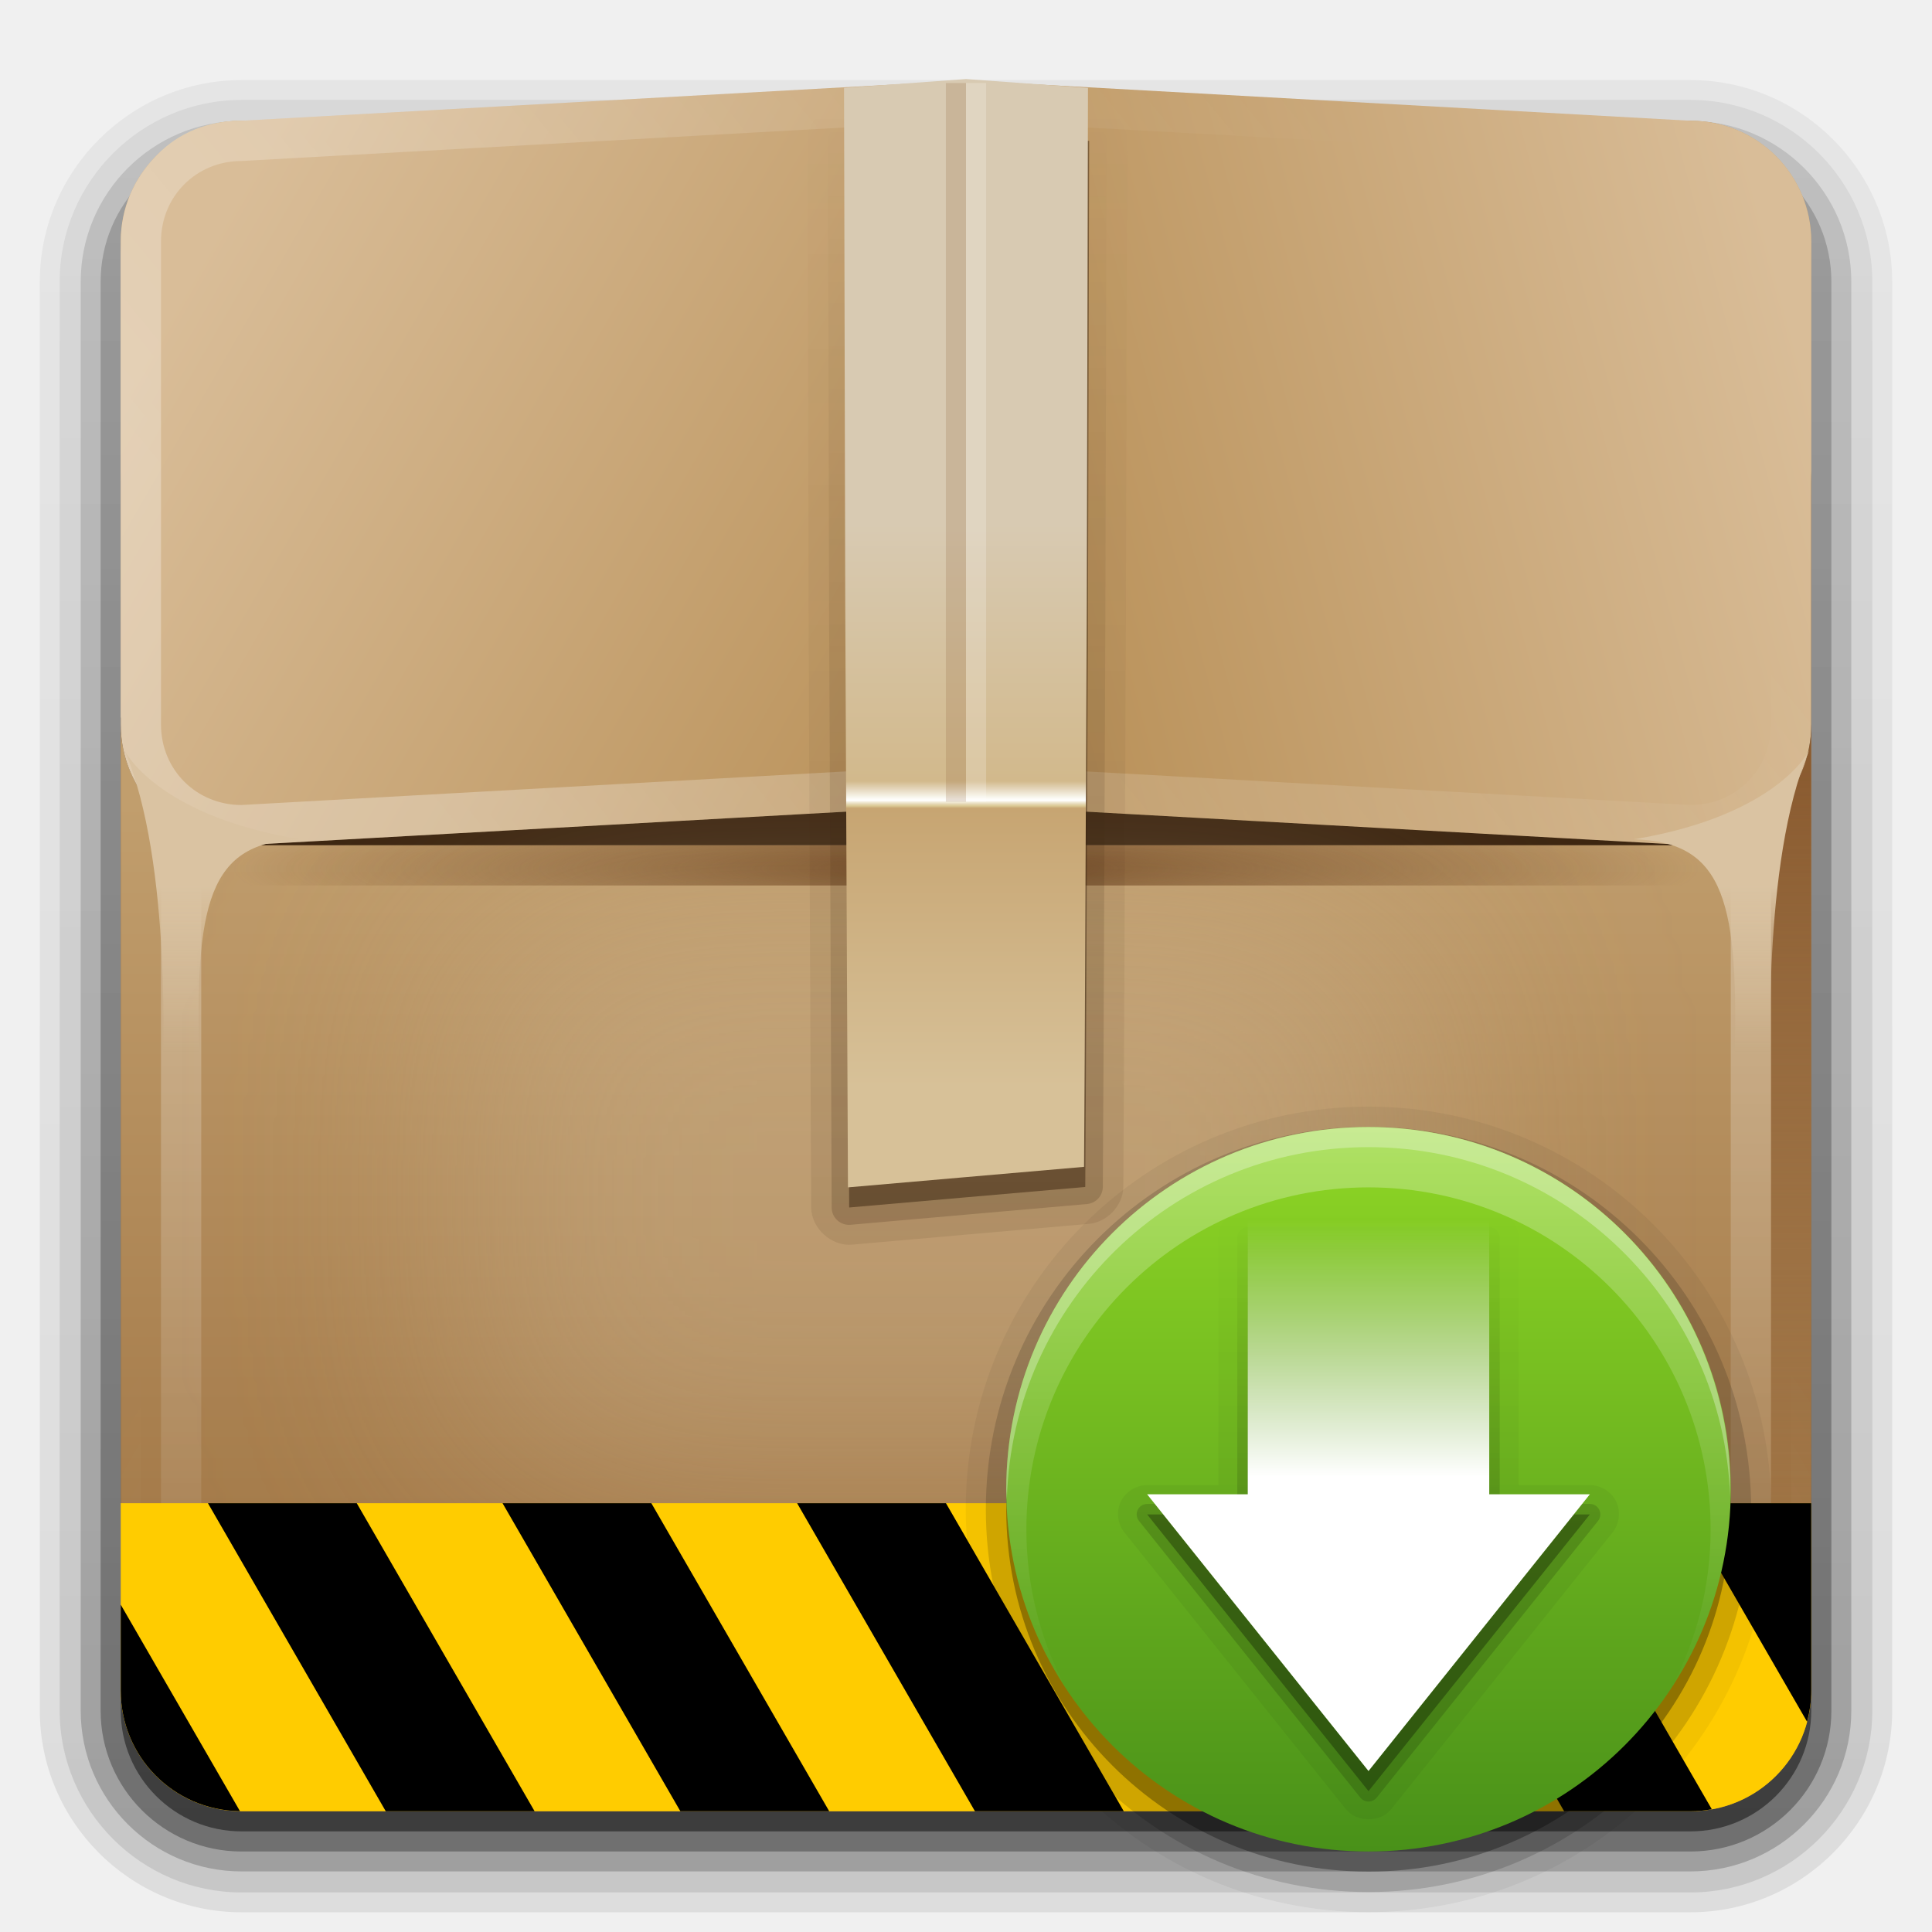
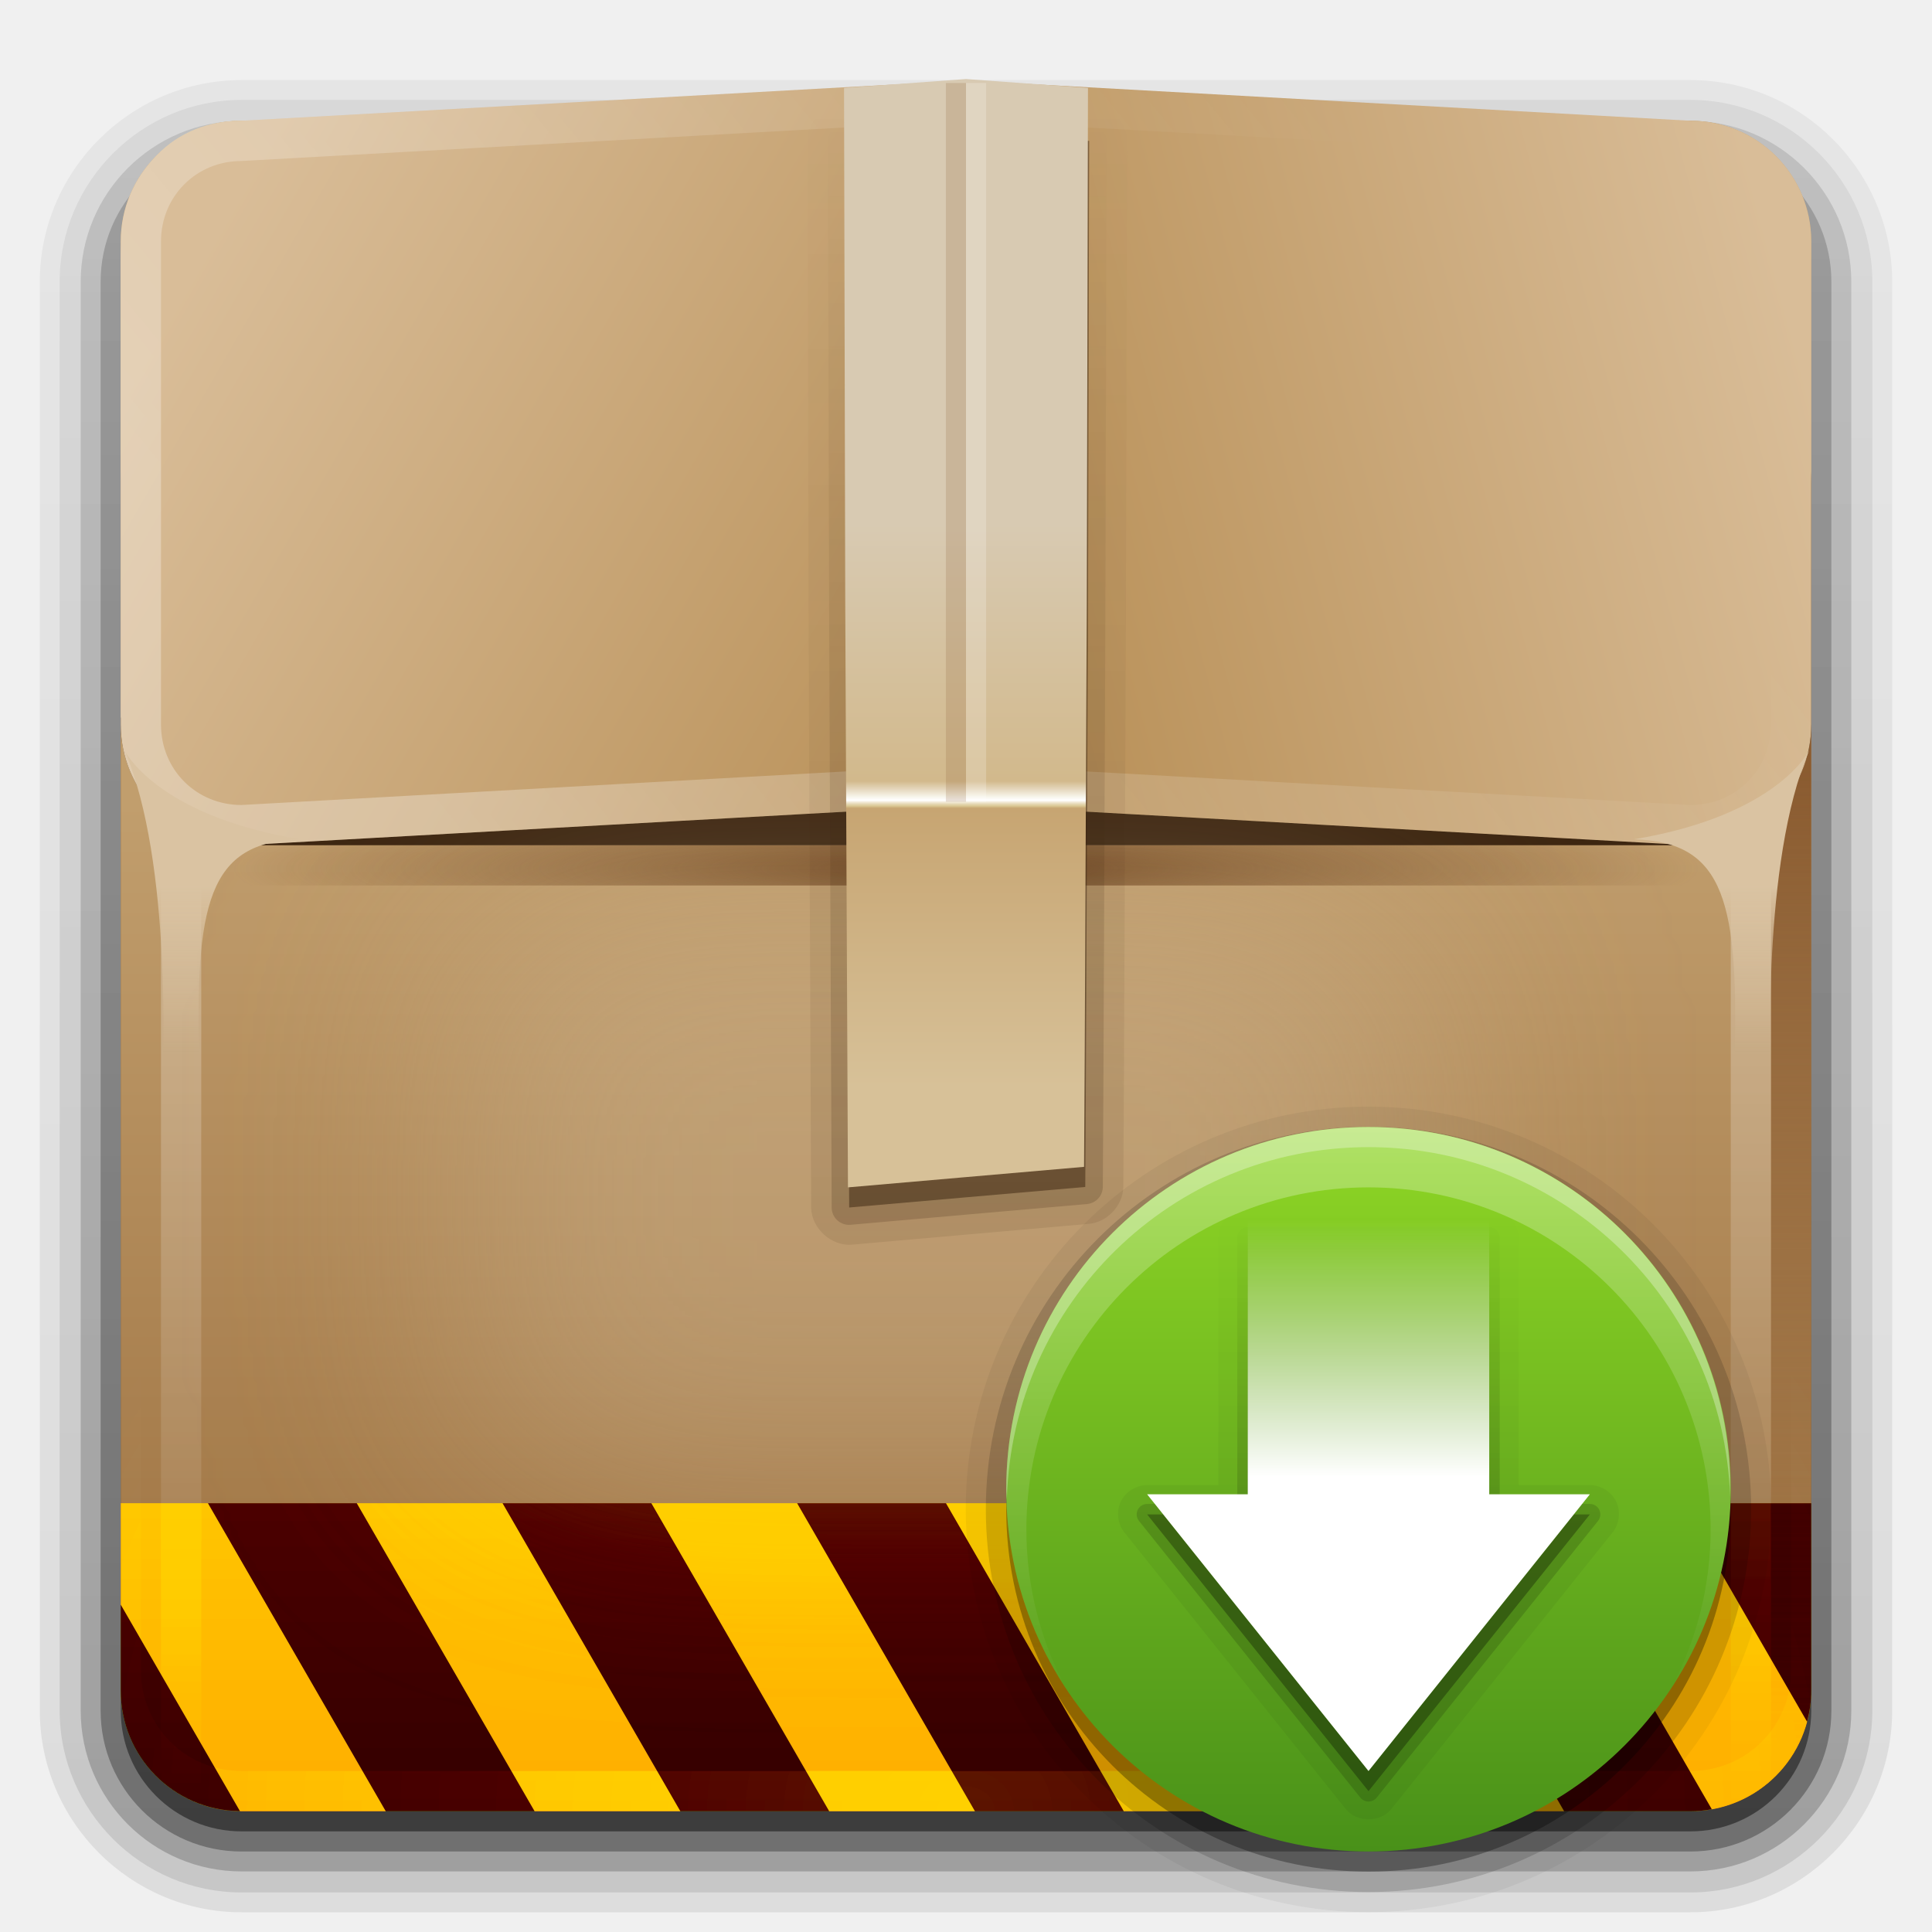
<svg xmlns="http://www.w3.org/2000/svg" xmlns:xlink="http://www.w3.org/1999/xlink" width="96" height="96" id="svg2408" version="1.0" style="display:inline">
  <defs id="defs2410">
    <linearGradient id="linearGradient3778">
      <stop style="stop-color:#499119;stop-opacity:1;" offset="0" id="stop3780" />
      <stop style="stop-color:#8fd625;stop-opacity:1;" offset="1" id="stop3782" />
    </linearGradient>
    <linearGradient id="linearGradient4426">
      <stop style="stop-color:#71461e;stop-opacity:1;" offset="0" id="stop4428" />
      <stop style="stop-color:#71461e;stop-opacity:0;" offset="1" id="stop4430" />
    </linearGradient>
    <linearGradient id="linearGradient4414">
      <stop style="stop-color:#dac3a2;stop-opacity:1;" offset="0" id="stop4416" />
      <stop style="stop-color:#dac3a2;stop-opacity:0;" offset="1" id="stop4418" />
    </linearGradient>
    <linearGradient id="linearGradient4370">
      <stop style="stop-color:#8a5b30;stop-opacity:1;" offset="0" id="stop4372" />
      <stop style="stop-color:#8a5b30;stop-opacity:0;" offset="1" id="stop4374" />
    </linearGradient>
    <linearGradient id="linearGradient4351">
      <stop style="stop-color:#ffffff;stop-opacity:0.171;" offset="0" id="stop4353" />
      <stop id="stop4359" offset="0.5" style="stop-color:#ffffff;stop-opacity:0;" />
      <stop style="stop-color:#000000;stop-opacity:0;" offset="0.51" id="stop4361" />
      <stop style="stop-color:#000000;stop-opacity:1;" offset="1" id="stop4355" />
    </linearGradient>
    <linearGradient id="linearGradient4309" gradientUnits="userSpaceOnUse" x1="52.25" y1="47.247" x2="52.25" y2="0.239">
      <stop offset="0" style="stop-color:#d8cab2;stop-opacity:1" id="stop4311" />
      <stop offset="0.457" style="stop-color:#d2b98c;stop-opacity:1" id="stop4321" />
      <stop offset="0.486" style="stop-color:#F9F7EF" id="stop4323" />
      <stop offset="0.491" style="stop-color:#FFFFFF" id="stop4325" />
      <stop offset="0.492" style="stop-color:#FBF9F4" id="stop4327" />
      <stop offset="0.495" style="stop-color:#EFE7D0" id="stop4329" />
      <stop offset="0.498" style="stop-color:#E4D6B0" id="stop4331" />
      <stop offset="0.501" style="stop-color:#DAC894" id="stop4333" />
      <stop offset="0.505" style="stop-color:#c7a572;stop-opacity:1" id="stop4335" />
      <stop offset="1" style="stop-color:#d7c198;stop-opacity:1" id="stop4347" />
    </linearGradient>
    <linearGradient id="linearGradient4301">
      <stop style="stop-color:#84572d;stop-opacity:1;" offset="0" id="stop4303" />
      <stop id="stop4305" offset="0.423" style="stop-color:#d4b78f;stop-opacity:1" />
      <stop style="stop-color:#bf9c6b;stop-opacity:0;" offset="1" id="stop4307" />
    </linearGradient>
    <linearGradient id="linearGradient4295">
      <stop id="stop4297" offset="0" style="stop-color:#b88f56;stop-opacity:1" />
      <stop id="stop4299" offset="1" style="stop-color:#d9bd98;stop-opacity:1" />
    </linearGradient>
    <linearGradient id="linearGradient4289">
      <stop id="stop4291" offset="0" style="stop-color:#996c3b;stop-opacity:1" />
      <stop id="stop4293" offset="1" style="stop-color:#c19e6d;stop-opacity:1;" />
    </linearGradient>
    <linearGradient id="linearGradient4283">
      <stop style="stop-color:#b88f56;stop-opacity:1" offset="0" id="stop4285" />
      <stop style="stop-color:#d0ae80;stop-opacity:1" offset="1" id="stop4287" />
    </linearGradient>
    <linearGradient id="linearGradient5149">
      <stop id="stop5151" offset="0" style="stop-color:#89734e;stop-opacity:1;" />
      <stop style="stop-color:#d6bb8f;stop-opacity:1;" offset="0.423" id="stop5155" />
      <stop id="stop5153" offset="1" style="stop-color:#c7ab7d;stop-opacity:0;" />
    </linearGradient>
    <linearGradient id="linearGradient5112">
      <stop style="stop-color:#decdb0;stop-opacity:1;" offset="0" id="stop5114" />
      <stop style="stop-color:#decdb0;stop-opacity:0;" offset="1" id="stop5116" />
    </linearGradient>
    <linearGradient id="linearGradient5106">
      <stop id="stop5108" offset="0" style="stop-color:#917a53;stop-opacity:1;" />
      <stop id="stop5110" offset="1" style="stop-color:#a68d63;stop-opacity:0;" />
    </linearGradient>
    <linearGradient id="linearGradient5092">
      <stop id="stop5094" offset="0" style="stop-color:#be9f6a;stop-opacity:1;" />
      <stop id="stop5096" offset="1" style="stop-color:#e5d2b2;stop-opacity:1;" />
    </linearGradient>
    <linearGradient id="linearGradient5032">
      <stop style="stop-color:#d9c690;stop-opacity:1;" offset="0" id="stop5034" />
      <stop style="stop-color:#cbb168;stop-opacity:1;" offset="1" id="stop5036" />
    </linearGradient>
    <linearGradient id="linearGradient5010">
      <stop style="stop-color:#000000;stop-opacity:1;" offset="0" id="stop5012" />
      <stop style="stop-color:#000000;stop-opacity:0;" offset="1" id="stop5014" />
    </linearGradient>
    <linearGradient y2="0.239" x2="52.25" y1="47.247" x1="52.25" gradientUnits="userSpaceOnUse" id="linearGradient3412">
      <stop id="stop3414" style="stop-color:#DDCC9D" offset="0" />
      <stop id="stop3416" style="stop-color:#DAC793" offset="0.184" />
      <stop id="stop3418" style="stop-color:#D5BF84" offset="0.415" />
      <stop id="stop3420" style="stop-color:#D6C087" offset="0.437" />
      <stop id="stop3422" style="stop-color:#D9C58F" offset="0.448" />
      <stop id="stop3424" style="stop-color:#DECD9E" offset="0.457" />
      <stop id="stop3430" style="stop-color:#F9F7EF" offset="0.486" />
      <stop id="stop3432" style="stop-color:#FFFFFF" offset="0.491" />
      <stop id="stop3434" style="stop-color:#FBF9F4" offset="0.492" />
      <stop id="stop3436" style="stop-color:#EFE7D0" offset="0.495" />
      <stop id="stop3438" style="stop-color:#E4D6B0" offset="0.498" />
      <stop id="stop3440" style="stop-color:#DAC894" offset="0.501" />
      <stop id="stop3442" style="stop-color:#D3BC7E" offset="0.505" />
      <stop id="stop3444" style="stop-color:#CDB46D" offset="0.509" />
      <stop id="stop3446" style="stop-color:#C9AD62" offset="0.515" />
      <stop id="stop3448" style="stop-color:#C7AA5B" offset="0.523" />
      <stop id="stop3450" style="stop-color:#C6A959" offset="0.544" />
      <stop id="stop3452" style="stop-color:#CDB46D" offset="0.716" />
      <stop id="stop3454" style="stop-color:#D2BB7B" offset="1" />
    </linearGradient>
    <linearGradient id="linearGradient3210">
      <stop style="stop-color:#ffffff;stop-opacity:0.39;" offset="0" id="stop3212" />
      <stop style="stop-color:#000000;stop-opacity:0.268;" offset="1" id="stop3214" />
    </linearGradient>
    <linearGradient id="linearGradient3174">
      <stop style="stop-color:#c30000;stop-opacity:1;" offset="0" id="stop3176" />
      <stop style="stop-color:#f12300;stop-opacity:1;" offset="1" id="stop3178" />
    </linearGradient>
    <linearGradient id="ButtonShadow" gradientTransform="scale(1.005865,0.994169)" x1="45.448" y1="92.54" x2="45.448" y2="7.017" gradientUnits="userSpaceOnUse">
      <stop style="stop-color:#000000;stop-opacity:1;" offset="0" id="stop3750" />
      <stop style="stop-color:#000000;stop-opacity:0.588;" offset="1" id="stop3752" />
    </linearGradient>
    <linearGradient id="linearGradient3737">
      <stop style="stop-color:#ffffff;stop-opacity:1;" offset="0" id="stop3739" />
      <stop style="stop-color:#ffffff;stop-opacity:0;" offset="1" id="stop3741" />
    </linearGradient>
    <linearGradient id="linearGradient3700">
      <stop style="stop-color:#a48a5f;stop-opacity:1;" offset="0" id="stop3702" />
      <stop style="stop-color:#dbc298;stop-opacity:1;" offset="1" id="stop3704" />
    </linearGradient>
    <linearGradient xlink:href="#linearGradient4289" id="linearGradient3706" x1="54.187" y1="90" x2="54.187" y2="39.853" gradientUnits="userSpaceOnUse" />
    <linearGradient xlink:href="#linearGradient3737" id="linearGradient3743" x1="36.357" y1="6" x2="36.357" y2="63.893" gradientUnits="userSpaceOnUse" />
    <linearGradient xlink:href="#ButtonShadow" id="linearGradient3195" x1="49.143" y1="84" x2="49.143" y2="11.991" gradientUnits="userSpaceOnUse" gradientTransform="translate(0,1)" />
    <linearGradient xlink:href="#linearGradient5106" id="linearGradient4340" x1="6.571" y1="36.527" x2="110.985" y2="36.527" gradientUnits="userSpaceOnUse" gradientTransform="translate(0,0.2525381)" />
    <radialGradient xlink:href="#linearGradient3700" id="radialGradient4351" cx="48" cy="51.893" fx="48" fy="51.893" r="42" gradientTransform="matrix(1,0,0,0.6157241,0,-0.09112655)" gradientUnits="userSpaceOnUse" spreadMethod="pad" />
    <filter id="filter4362" x="-0.312" width="1.623" y="-0.426" height="1.853" color-interpolation-filters="sRGB">
      <feGaussianBlur stdDeviation="6.212" id="feGaussianBlur4364" />
    </filter>
    <linearGradient xlink:href="#linearGradient5032" id="linearGradient5038" x1="6.5" y1="19.484" x2="48" y2="19.484" gradientUnits="userSpaceOnUse" />
    <radialGradient xlink:href="#linearGradient3700" id="radialGradient5059" gradientUnits="userSpaceOnUse" gradientTransform="matrix(1,0,0,0.6157241,0,-0.09112655)" spreadMethod="pad" cx="48" cy="51.893" fx="48" fy="51.893" r="42" />
    <linearGradient xlink:href="#linearGradient3412" id="linearGradient5070" gradientUnits="userSpaceOnUse" x1="-33.054" y1="19.484" x2="48" y2="19.484" gradientTransform="matrix(1.021277,0,0,1,-1.148936,-2.5e-4)" />
    <linearGradient xlink:href="#linearGradient5010" id="linearGradient5078" x1="48.125" y1="21" x2="6.978" y2="21" gradientUnits="userSpaceOnUse" />
    <linearGradient xlink:href="#linearGradient5010" id="linearGradient5088" gradientUnits="userSpaceOnUse" x1="48.125" y1="21" x2="6.978" y2="21" />
    <linearGradient xlink:href="#linearGradient3412" id="linearGradient5090" gradientUnits="userSpaceOnUse" gradientTransform="matrix(-1.021277,0,0,1,97.27394,-2.5e-4)" x1="-33.054" y1="19.484" x2="48" y2="19.484" />
    <linearGradient xlink:href="#linearGradient5092" id="linearGradient5100" x1="47.079" y1="32.783" x2="6.596" y2="9.41" gradientUnits="userSpaceOnUse" />
    <linearGradient xlink:href="#linearGradient5106" id="linearGradient5136" x1="90" y1="44.817" x2="23.512" y2="83.204" gradientUnits="userSpaceOnUse" />
    <linearGradient xlink:href="#linearGradient3700" id="linearGradient5142" gradientUnits="userSpaceOnUse" x1="48" y1="90" x2="48" y2="6" />
    <linearGradient xlink:href="#linearGradient4301" id="linearGradient5162" gradientUnits="userSpaceOnUse" x1="6" y1="48" x2="11.478" y2="48" gradientTransform="matrix(-1,0,0,1,95.96875,0)" />
    <linearGradient xlink:href="#linearGradient4295" id="linearGradient2489" gradientUnits="userSpaceOnUse" x1="48" y1="42" x2="6.781" y2="18.202" />
    <linearGradient xlink:href="#linearGradient4295" id="linearGradient3264" gradientUnits="userSpaceOnUse" x1="47.227" y1="29.04" x2="6.33" y2="18.082" gradientTransform="matrix(-1,0,0,1,96,0)" />
    <linearGradient xlink:href="#linearGradient4309" id="linearGradient3277" gradientUnits="userSpaceOnUse" x1="50.499" y1="19.882" x2="50.499" y2="47.295" />
    <linearGradient xlink:href="#linearGradient3737" id="linearGradient3285" x1="23.143" y1="42" x2="66.964" y2="6" gradientUnits="userSpaceOnUse" />
    <linearGradient xlink:href="#linearGradient4370" id="linearGradient4376" x1="8" y1="38.127" x2="8" y2="71.877" gradientUnits="userSpaceOnUse" />
    <linearGradient xlink:href="#linearGradient4301" id="linearGradient4380" gradientUnits="userSpaceOnUse" x1="6" y1="48" x2="11.478" y2="48" />
    <linearGradient xlink:href="#linearGradient3737" id="linearGradient4394" x1="10" y1="40.263" x2="10" y2="89.666" gradientUnits="userSpaceOnUse" />
    <linearGradient xlink:href="#linearGradient4370" id="linearGradient4400" gradientUnits="userSpaceOnUse" x1="8" y1="38.127" x2="8" y2="87.03" gradientTransform="matrix(-1,0,0,1,96,0)" />
    <linearGradient xlink:href="#linearGradient3737" id="linearGradient4402" gradientUnits="userSpaceOnUse" x1="10" y1="40.263" x2="10" y2="89.666" gradientTransform="matrix(-1,0,0,1,96,0)" />
    <linearGradient xlink:href="#linearGradient4414" id="linearGradient4420" x1="8.965" y1="44.04" x2="8.965" y2="52.263" gradientUnits="userSpaceOnUse" />
    <linearGradient xlink:href="#linearGradient4414" id="linearGradient4424" gradientUnits="userSpaceOnUse" x1="8.965" y1="44.04" x2="8.965" y2="52.263" gradientTransform="matrix(-1,0,0,1,96.08693,0)" />
    <radialGradient xlink:href="#linearGradient4426" id="radialGradient4432" cx="48" cy="73.146" fx="48" fy="73.146" r="42" gradientTransform="matrix(0.867765,0,0,0.09523809,6.34728,36.19048)" gradientUnits="userSpaceOnUse" />
    <linearGradient xlink:href="#linearGradient3778" id="linearGradient3784" x1="65.263" y1="86.106" x2="65.263" y2="50.069" gradientUnits="userSpaceOnUse" />
    <linearGradient xlink:href="#linearGradient3778" id="linearGradient3807" gradientUnits="userSpaceOnUse" x1="65.263" y1="86.106" x2="65.263" y2="50.069" gradientTransform="translate(30,0)" />
    <radialGradient xlink:href="#linearGradient3737-4" id="radialGradient3619" cx="48" cy="90.172" fx="48" fy="90.172" r="42" gradientTransform="matrix(1.157313,0,0,0.9959077,-7.551021,0.1971319)" gradientUnits="userSpaceOnUse" />
    <linearGradient id="linearGradient3737-4">
      <stop style="stop-color:#ffffff;stop-opacity:1;" offset="0" id="stop3739-1" />
      <stop style="stop-color:#ffffff;stop-opacity:0;" offset="1" id="stop3741-8" />
    </linearGradient>
    <radialGradient r="42" fy="90.172" fx="48" cy="90.172" cx="48" gradientTransform="matrix(1.157313,0,0,0.9959077,-7.551021,0.1971319)" gradientUnits="userSpaceOnUse" id="radialGradient2858" xlink:href="#linearGradient3737-4" />
    <linearGradient xlink:href="#linearGradient3778" id="linearGradient3816" gradientUnits="userSpaceOnUse" gradientTransform="matrix(0,-0.9375,0.9375,0,53.5,140.5)" x1="56" y1="72" x2="88" y2="72" />
    <linearGradient xlink:href="#linearGradient3737" id="linearGradient3820" gradientUnits="userSpaceOnUse" gradientTransform="matrix(0.625,0,0,0.625,78.5,31.25)" x1="65.263" y1="64.205" x2="65.263" y2="50.069" />
    <clipPath clipPathUnits="userSpaceOnUse" id="clipPath3823">
      <path style="fill:#ffffff;fill-opacity:1;stroke:none" d="M 108.812,58 C 107.254,58 106,59.254 106,60.812 l 0,24.375 C 106,86.746 107.254,88 108.812,88 l 24.375,0 C 134.746,88 136,86.746 136,85.188 l 0,-24.375 C 136,59.254 134.746,58 133.188,58 l -24.375,0 z m 7.188,4.5 10,0 0,8.75 5,0 -10,13.75 -10,-13.75 5,0 0,-8.75 z" id="path3825" />
    </clipPath>
    <linearGradient xlink:href="#linearGradient3778" id="linearGradient3844" x1="51.429" y1="72.786" x2="90.714" y2="72.786" gradientUnits="userSpaceOnUse" />
    <linearGradient xlink:href="#linearGradient3737" id="linearGradient3857" x1="64.321" y1="55.31" x2="64.321" y2="84.89" gradientUnits="userSpaceOnUse" gradientTransform="translate(-2,0)" />
    <linearGradient xlink:href="#linearGradient3737" id="linearGradient3871" gradientUnits="userSpaceOnUse" gradientTransform="matrix(0.625,0,0,0.625,25.5,33.25)" x1="65.263" y1="64.205" x2="65.263" y2="43.78" />
    <linearGradient xlink:href="#linearGradient5010" id="linearGradient3873" gradientUnits="userSpaceOnUse" gradientTransform="matrix(0.625,0,0,0.625,78.5,32.25)" x1="65.263" y1="64.205" x2="65.263" y2="50.069" />
    <linearGradient xlink:href="#linearGradient3737" id="linearGradient3879" gradientUnits="userSpaceOnUse" gradientTransform="matrix(0.625,0,0,0.625,85.5,33.25)" x1="65.263" y1="64.205" x2="65.263" y2="43.78" />
    <linearGradient xlink:href="#linearGradient3778" id="linearGradient3883" gradientUnits="userSpaceOnUse" x1="51.429" y1="72.786" x2="90.714" y2="72.786" gradientTransform="matrix(0,-0.9163637,0.9163637,0,61.30182,139.1273)" />
    <clipPath clipPathUnits="userSpaceOnUse" id="clipPath3894">
      <path style="fill:#ffffff;fill-opacity:1;stroke:none" d="m 128,56 c -9.941,0 -18,8.059 -18,18 0,9.941 8.059,18 18,18 9.941,0 18,-8.059 18,-18 0,-9.941 -8.059,-18 -18,-18 z m -6,4.5 12,0 0,13.75 5,0 -11,13.75 -11,-13.75 5,0 0,-13.75 z" id="path3896" />
    </clipPath>
    <linearGradient xlink:href="#linearGradient5010" id="linearGradient3908" x1="123.075" y1="75.788" x2="123.075" y2="59.879" gradientUnits="userSpaceOnUse" />
    <clipPath clipPathUnits="userSpaceOnUse" id="clipPath3924">
      <rect style="fill:#ffffff;fill-opacity:1;stroke:none" id="rect3926" width="104.762" height="65.476" x="-1.421" y="-114.722" transform="matrix(0,1,-1,0,0,0)" />
    </clipPath>
    <clipPath clipPathUnits="userSpaceOnUse" id="clipPath3871">
      <path id="path3873" d="M 0,96 0,156 l 96,0 0,-60 -96,0 z M 68,116 c 9.941,0 18,8.059 18,18 0,9.941 -8.059,18 -18,18 -9.941,0 -18,-8.059 -18,-18 0,-9.941 8.059,-18 18,-18 z" style="fill:#ffffff;fill-opacity:1;stroke:none" />
    </clipPath>
    <linearGradient xlink:href="#linearGradient3737-1" id="linearGradient3857-6" x1="64.321" y1="55.31" x2="64.321" y2="84.89" gradientUnits="userSpaceOnUse" gradientTransform="translate(-2,0)" />
    <linearGradient id="linearGradient3737-1">
      <stop style="stop-color:#ffffff;stop-opacity:1;" offset="0" id="stop3739-5" />
      <stop style="stop-color:#ffffff;stop-opacity:0;" offset="1" id="stop3741-9" />
    </linearGradient>
    <clipPath clipPathUnits="userSpaceOnUse" id="clipPath3871-0">
      <path id="path3873-2" d="M 0,96 0,156 l 96,0 0,-60 -96,0 z M 68,116 c 9.941,0 18,8.059 18,18 0,9.941 -8.059,18 -18,18 -9.941,0 -18,-8.059 -18,-18 0,-9.941 8.059,-18 18,-18 z" style="fill:#ffffff;fill-opacity:1;stroke:none" />
    </clipPath>
    <linearGradient xlink:href="#linearGradient5010" id="linearGradient3874" gradientUnits="userSpaceOnUse" x1="123.075" y1="75.788" x2="123.075" y2="59.879" />
    <linearGradient xlink:href="#linearGradient5010" id="linearGradient3878" gradientUnits="userSpaceOnUse" x1="123.075" y1="75.788" x2="123.075" y2="59.879" />
    <linearGradient xlink:href="#linearGradient5010" id="linearGradient3882" gradientUnits="userSpaceOnUse" x1="123.075" y1="75.788" x2="123.075" y2="59.879" />
    <linearGradient xlink:href="#linearGradient5010" id="linearGradient3886" gradientUnits="userSpaceOnUse" x1="123.075" y1="75.788" x2="123.075" y2="59.879" />
    <linearGradient gradientTransform="matrix(1.020061,0,0,1.020061,-5.298197,5.756205)" xlink:href="#linearGradient4309-1" id="linearGradient3277-5" gradientUnits="userSpaceOnUse" x1="50.499" y1="19.882" x2="50.499" y2="47.295" />
    <linearGradient id="linearGradient4309-1" gradientUnits="userSpaceOnUse" x1="52.25" y1="47.247" x2="52.25" y2="0.239">
      <stop offset="0" style="stop-color:#d8cab2;stop-opacity:1" id="stop4311-3" />
      <stop offset="0.457" style="stop-color:#d2b98c;stop-opacity:1" id="stop4321-4" />
      <stop offset="0.486" style="stop-color:#F9F7EF" id="stop4323-7" />
      <stop offset="0.491" style="stop-color:#FFFFFF" id="stop4325-1" />
      <stop offset="0.492" style="stop-color:#FBF9F4" id="stop4327-9" />
      <stop offset="0.495" style="stop-color:#EFE7D0" id="stop4329-7" />
      <stop offset="0.498" style="stop-color:#E4D6B0" id="stop4331-9" />
      <stop offset="0.501" style="stop-color:#DAC894" id="stop4333-5" />
      <stop offset="0.505" style="stop-color:#c7a572;stop-opacity:1" id="stop4335-2" />
      <stop offset="1" style="stop-color:#d7c198;stop-opacity:1" id="stop4347-5" />
    </linearGradient>
    <linearGradient xlink:href="#linearGradient3928" id="linearGradient3942" x1="46.796" y1="60.307" x2="46.796" y2="6.018" gradientUnits="userSpaceOnUse" />
    <linearGradient id="linearGradient3928">
      <stop style="stop-color:#3a240f;stop-opacity:1;" offset="0" id="stop3930" />
      <stop style="stop-color:#3a240f;stop-opacity:0;" offset="1" id="stop3932" />
    </linearGradient>
    <linearGradient xlink:href="#linearGradient3928" id="linearGradient3934" x1="48.401" y1="61.991" x2="48.401" y2="4.667" gradientUnits="userSpaceOnUse" />
    <linearGradient y2="90.239" x2="32.251" y1="6.132" x1="32.251" gradientTransform="matrix(1.02381,0,0,1.011905,-1.142857,-98.07143)" gradientUnits="userSpaceOnUse" id="linearGradient3026" xlink:href="#ButtonShadow-0" />
    <linearGradient id="ButtonShadow-0" gradientTransform="matrix(1.005865,0,0,0.994169,100,0)" x1="45.448" y1="92.54" x2="45.448" y2="7.017" gradientUnits="userSpaceOnUse">
      <stop style="stop-color:#000000;stop-opacity:1;" offset="0" id="stop3750-8" />
      <stop style="stop-color:#000000;stop-opacity:0.588;" offset="1" id="stop3752-5" />
    </linearGradient>
    <linearGradient xlink:href="#ButtonShadow-0" id="linearGradient3780" gradientUnits="userSpaceOnUse" gradientTransform="matrix(1.02381,0,0,1.011905,-1.142857,-98.07143)" x1="32.251" y1="6.132" x2="32.251" y2="90.239" />
    <linearGradient id="linearGradient2937" gradientTransform="matrix(1.005865,0,0,0.994169,100,0)" x1="45.448" y1="92.54" x2="45.448" y2="7.017" gradientUnits="userSpaceOnUse">
      <stop style="stop-color:#000000;stop-opacity:1;" offset="0" id="stop2939" />
      <stop style="stop-color:#000000;stop-opacity:0.588;" offset="1" id="stop2941" />
    </linearGradient>
    <linearGradient xlink:href="#ButtonShadow-0" id="linearGradient3772" gradientUnits="userSpaceOnUse" gradientTransform="matrix(1.02381,0,0,1.011905,-1.142857,-98.07143)" x1="32.251" y1="6.132" x2="32.251" y2="90.239" />
    <linearGradient id="linearGradient2944" gradientTransform="matrix(1.005865,0,0,0.994169,100,0)" x1="45.448" y1="92.54" x2="45.448" y2="7.017" gradientUnits="userSpaceOnUse">
      <stop style="stop-color:#000000;stop-opacity:1;" offset="0" id="stop2946" />
      <stop style="stop-color:#000000;stop-opacity:0.588;" offset="1" id="stop2948" />
    </linearGradient>
    <linearGradient xlink:href="#ButtonShadow-0" id="linearGradient3725" gradientUnits="userSpaceOnUse" gradientTransform="matrix(1.02381,0,0,1.011905,-1.142857,-98.07143)" x1="32.251" y1="6.132" x2="32.251" y2="90.239" />
    <linearGradient id="linearGradient2951" gradientTransform="matrix(1.005865,0,0,0.994169,100,0)" x1="45.448" y1="92.54" x2="45.448" y2="7.017" gradientUnits="userSpaceOnUse">
      <stop style="stop-color:#000000;stop-opacity:1;" offset="0" id="stop2953" />
      <stop style="stop-color:#000000;stop-opacity:0.588;" offset="1" id="stop2955" />
    </linearGradient>
    <linearGradient xlink:href="#ButtonShadow-0" id="linearGradient3721" gradientUnits="userSpaceOnUse" gradientTransform="translate(0,-97)" x1="32.251" y1="6.132" x2="32.251" y2="90.239" />
    <linearGradient id="linearGradient2958" gradientTransform="matrix(1.005865,0,0,0.994169,100,0)" x1="45.448" y1="92.54" x2="45.448" y2="7.017" gradientUnits="userSpaceOnUse">
      <stop style="stop-color:#000000;stop-opacity:1;" offset="0" id="stop2960" />
      <stop style="stop-color:#000000;stop-opacity:0.588;" offset="1" id="stop2962" />
    </linearGradient>
    <linearGradient y2="90.239" x2="32.251" y1="6.132" x1="32.251" gradientTransform="matrix(1.02381,0,0,1.011905,-1.142857,-98.07143)" gradientUnits="userSpaceOnUse" id="linearGradient2969" xlink:href="#ButtonShadow-0" />
  </defs>
  <g id="layer3" style="display:inline">
    <path style="display:inline;opacity:0.08;fill:url(#linearGradient2969);fill-opacity:1;fill-rule:nonzero;stroke:none" id="path3786" d="M 12,-95.021 C 6.489,-95.021 1.979,-90.511 1.979,-85 v 71 c 0,5.511 4.51,10.021 10.021,10.021 h 72 c 5.511,0 10.021,-4.51 10.021,-10.021 v -71 c 0,-5.511 -4.51,-10.021 -10.021,-10.021 z" transform="scale(1,-1)" />
    <path style="display:inline;opacity:0.1;fill:url(#linearGradient3780);fill-opacity:1;fill-rule:nonzero;stroke:none" id="path3778" d="m 12,-94.035 c -4.972,0 -9.035,4.064 -9.035,9.035 v 71 c 0,4.972 4.064,9.035 9.035,9.035 h 72 c 4.972,0 9.035,-4.064 9.035,-9.035 v -71 c 0,-4.972 -4.064,-9.035 -9.035,-9.035 z" transform="scale(1,-1)" />
    <path style="display:inline;opacity:0.2;fill:url(#linearGradient3772);fill-opacity:1;fill-rule:nonzero;stroke:none" id="path3770" d="m 12,-92.99 c -4.409,0 -7.99,3.581 -7.99,7.99 v 71 c 0,4.409 3.581,7.99 7.99,7.99 h 72 c 4.409,0 7.99,-3.581 7.99,-7.99 v -71 c 0,-4.409 -3.581,-7.99 -7.99,-7.99 z" transform="scale(1,-1)" />
    <rect style="display:inline;opacity:0.3;fill:url(#linearGradient3725);fill-opacity:1;fill-rule:nonzero;stroke:none" id="rect3723" width="86" height="85" x="5" y="-92" rx="7" ry="7" transform="scale(1,-1)" />
    <rect transform="scale(1,-1)" ry="6" rx="6" y="-91" x="6" height="84" width="84" id="rect3716" style="display:inline;opacity:0.45;fill:url(#linearGradient3721);fill-opacity:1;fill-rule:nonzero;stroke:none" />
  </g>
  <g id="layer1" style="display:inline">
    <path style="fill:url(#linearGradient4376);fill-opacity:1;fill-rule:nonzero;stroke:none" d="m 6,36 v 48 c 0,1.782 0.775,3.372 2,4.469 V 36 Z" id="rect5138" />
    <rect style="display:inline;fill:url(#linearGradient3706);fill-opacity:1;fill-rule:nonzero;stroke:none" id="rect2419" width="84" height="84" x="6" y="6" rx="6" ry="6" />
    <path style="fill:url(#radialGradient4432);fill-opacity:1;fill-rule:nonzero;stroke:none" d="m 6,36 v 2 c 0,3.324 2.676,6 6,6 h 72 c 3.324,0 6,-2.676 6,-6 v -2 c 0,3.324 -2.676,6 -6,6 H 12 C 8.676,42 6,39.324 6,36 Z" id="path3287" />
    <path id="path4396" d="m 90,36 v 48 c 0,1.782 -0.775,3.372 -2,4.469 V 36 Z" style="fill:url(#linearGradient4400);fill-opacity:1;fill-rule:nonzero;stroke:none" />
    <rect style="fill:#3c2510;fill-opacity:1;fill-rule:nonzero;stroke:none" id="rect2483" width="84" height="24" x="6" y="18" rx="6" ry="6" />
    <path id="path4398" d="m 88,36 v 52.469 c -0.577,0.516 -1.255,0.923 -2,1.188 V 36 Z" style="opacity:0.3;fill:url(#linearGradient4402);fill-opacity:1;fill-rule:nonzero;stroke:none" />
    <path style="opacity:0.3;fill:url(#linearGradient4394);fill-opacity:1;fill-rule:nonzero;stroke:none" d="m 8,36 v 52.469 c 0.577,0.516 1.255,0.923 2,1.188 V 36 Z" id="path4378" />
    <path style="fill:url(#linearGradient5100);fill-opacity:1;fill-rule:nonzero;stroke:none" d="M 12,6 C 8.773,6 6,8.259 6,13 v 2 20.656 l 42,0.034 V 6 H 14 Z" id="path5055" />
    <rect style="opacity:0.3;fill:#dac7a8;fill-opacity:1;fill-rule:nonzero;stroke:none;filter:url(#filter4362)" id="rect4356" width="47.856" height="34.977" x="12.753" y="41.957" rx="6" ry="6" transform="matrix(1,0,0,0.8555957,10,8.58413)" />
    <path style="fill:url(#linearGradient2489);fill-opacity:1;fill-rule:nonzero;stroke:none" d="M 12,6 C 8.676,6 6,8.676 6,12 v 24 c 0,3.324 2.676,6 6,6 L 48,40 V 4 Z" id="rect2481" />
    <path id="path3262" d="m 84,6 c 3.324,0 6,2.676 6,6 v 24 c 0,3.324 -2.676,6 -6,6 L 48,40 V 4 Z" style="fill:url(#linearGradient3264);fill-opacity:1;fill-rule:nonzero;stroke:none" />
    <path style="opacity:0.3;fill:url(#linearGradient3285);fill-opacity:1;fill-rule:nonzero;stroke:none" d="M 12,6 C 8.676,6 6,8.676 6,12 v 24 c 0,3.324 2.676,6 6,6 l 36,-2 36,2 c 3.324,0 6,-2.676 6,-6 V 12 C 90,8.676 87.324,6 84,6 L 48,4 Z m 0,2 36,-2 36,2 c 2.246,0 4,1.754 4,4 v 24 c 0,2.246 -1.754,4 -4,4 L 48,38 12,40 C 9.754,40 8,38.246 8,36 V 12 C 8,9.754 9.754,8 12,8 Z" id="rect3266" />
    <path style="fill:url(#linearGradient4420);fill-opacity:1;fill-rule:evenodd;stroke:none" d="m 6.187,37.285 c 2.399,5.556 1.894,16.036 1.894,16.036 L 9.912,53.069 C 9.66,44.861 10.354,41.831 14.9,41.704 7.731,40.509 6.187,37.285 6.187,37.285 Z" id="path4404" />
    <path id="path4422" d="m 89.9,37.285 c -2.399,5.556 -1.894,16.036 -1.894,16.036 L 86.175,53.069 C 86.427,44.861 85.733,41.831 81.187,41.704 88.356,40.509 89.9,37.285 89.9,37.285 Z" style="fill:url(#linearGradient4424);fill-opacity:1;fill-rule:evenodd;stroke:none" />
    <path id="path3615" d="M 12,90 C 8.676,90 6,87.324 6,84 V 82 14 12 c 0,-0.335 0.041,-0.651 0.094,-0.969 0.049,-0.296 0.097,-0.597 0.188,-0.875 C 6.291,10.126 6.302,10.093 6.312,10.062 6.411,9.775 6.547,9.515 6.688,9.25 6.832,8.976 7.003,8.714 7.188,8.469 7.372,8.223 7.561,7.995 7.781,7.781 8.221,7.353 8.724,6.967 9.281,6.688 9.56,6.548 9.855,6.441 10.156,6.344 9.9,6.444 9.67,6.58 9.438,6.719 c -0.007,0.004 -0.024,-0.004 -0.031,0 -0.032,0.019 -0.062,0.043 -0.094,0.062 -0.12,0.077 -0.231,0.164 -0.344,0.25 -0.106,0.081 -0.213,0.161 -0.312,0.25 C 8.478,7.443 8.309,7.627 8.156,7.812 8.049,7.943 7.938,8.078 7.844,8.219 7.819,8.257 7.805,8.305 7.781,8.344 7.716,8.447 7.651,8.548 7.594,8.656 7.493,8.851 7.388,9.072 7.312,9.281 7.305,9.303 7.289,9.322 7.281,9.344 7.249,9.436 7.245,9.531 7.219,9.625 7.188,9.732 7.148,9.828 7.125,9.938 7.052,10.279 7,10.636 7,11 v 2 68 2 c 0,2.782 2.218,5 5,5 h 2 68 2 c 2.782,0 5,-2.218 5,-5 V 81 13 11 C 89,10.636 88.948,10.279 88.875,9.938 88.831,9.731 88.787,9.54 88.719,9.344 88.711,9.322 88.695,9.303 88.688,9.281 88.625,9.108 88.549,8.914 88.469,8.75 88.427,8.667 88.39,8.58 88.344,8.5 88.289,8.403 88.217,8.312 88.156,8.219 88.062,8.078 87.951,7.943 87.844,7.812 87.701,7.638 87.541,7.466 87.375,7.312 87.364,7.302 87.355,7.291 87.344,7.281 87.205,7.156 87.059,7.047 86.906,6.938 86.804,6.864 86.702,6.784 86.594,6.719 c -0.007,-0.004 -0.024,0.004 -0.031,0 -0.232,-0.139 -0.463,-0.275 -0.719,-0.375 0.302,0.097 0.596,0.204 0.875,0.344 0.557,0.279 1.06,0.666 1.5,1.094 0.22,0.214 0.409,0.442 0.594,0.688 0.184,0.246 0.355,0.508 0.5,0.781 0.14,0.265 0.276,0.525 0.375,0.812 0.01,0.031 0.021,0.063 0.031,0.094 0.09,0.278 0.139,0.579 0.188,0.875 C 89.959,11.349 90,11.665 90,12 v 2 68 2 c 0,3.324 -2.676,6 -6,6 z" style="opacity:0.2;fill:url(#radialGradient2858);fill-opacity:1;fill-rule:nonzero;stroke:none" />
    <path id="path5008" d="M 54.12,7 H 42 L 42.06,31.062 42.195,60 47.882,59.505 53.926,58.98 53.958,53.429 54.06,31.062 54.12,7 Z" style="display:inline;opacity:0.5;fill:#3a240f;fill-opacity:1" />
    <path style="display:inline;opacity:0.1;fill:url(#linearGradient3934);fill-opacity:1" id="path3926" d="m 42,5.119 0.092,0.004 c -0.113,-0.01 -0.227,-0.01 -0.34,0 a 1.006,1.006 0 0 0 -0.074,0.01 c -0.88,0.148 -1.584,1.005 -1.559,1.896 l 0.062,24.035 a 1.006,1.006 0 0 0 0,0.002 l 0.125,28.938 a 1.006,1.006 0 0 0 0,0.014 c 0.018,1.022 1.013,1.918 2.031,1.828 l 5.688,-0.5 6.031,-0.529 c 0.929,-0.053 1.744,-0.898 1.762,-1.828 a 1.006,1.006 0 0 0 0,-0.014 l 0.031,-5.531 a 1.006,1.006 0 0 0 0,-0.002 l 0.094,-22.375 a 1.006,1.006 0 0 0 0,-0.002 l 0.062,-24.049 C 56.021,6.019 55.106,5.104 54.109,5.119 Z" />
    <path style="display:inline;opacity:0.2;fill:url(#linearGradient3942);fill-opacity:1" id="path3922" d="m 42,6.139 a 0.862,0.862 0 0 0 -0.861,0.863 l 0.062,24.062 a 0.862,0.862 0 0 0 0,0.002 l 0.125,28.938 a 0.862,0.862 0 0 0 0.938,0.855 l 5.688,-0.5 6.062,-0.531 a 0.862,0.862 0 0 0 0.785,-0.855 l 0.031,-5.531 0.094,-22.375 a 0.862,0.862 0 0 0 0,-0.002 l 0.062,-24.062 A 0.862,0.862 0 0 0 54.125,6.139 Z" />
    <path style="display:inline;fill:url(#linearGradient3277-5);fill-opacity:1" d="M 54.06,4.369 48,3.927 41.94,4.369 42,30.062 42.135,59 l 5.687,-0.495 6.044,-0.525 0.033,-5.551 0.102,-22.367 0.06,-25.694 z" id="polygon120" />
    <rect style="display:inline;opacity:0.2;fill:#8d6137;fill-opacity:1;fill-rule:nonzero;stroke:none" id="rect4363" width="1" height="35.714" x="47" y="4.125" />
    <rect y="4.125" x="48" height="35.714" width="1" id="rect4365" style="display:inline;opacity:0.2;fill:#ffffff;fill-opacity:1;fill-rule:nonzero;stroke:none" />
  </g>
-   <g id="layer2" style="display:inline;fill:#ff5555;stroke:#ff2a2a">
-     <g id="g4072">
+   <g id="layer2" style="display:inline;opacity:1;mix-blend-mode:overlay;fill:#ff5555;stroke:#ff2a2a">
+     <g id="g4072" style="mix-blend-mode:lighten">
      <path id="rect1381" style="fill:#ffcc00;fill-opacity:1;stroke:none" d="M 6,74.693 V 84 c 0,3.324 2.676,6 6,6 h 72 c 3.324,0 6,-2.676 6,-6 v -9.307 z" />
      <path id="rect3719" style="display:inline;fill:#000000;fill-opacity:1;stroke:none" d="M 10.332,74.693 19.168,90 h 7.396 L 17.727,74.693 Z m 14.639,0 L 33.807,90 h 7.396 L 32.365,74.693 Z m 14.637,0 L 48.445,90 h 7.395 L 47.004,74.693 Z m 14.639,0 L 63.084,90 h 7.395 L 61.641,74.693 Z m 14.637,0 L 77.721,90 H 84 c 0.362,0 0.715,-0.037 1.059,-0.098 L 76.279,74.693 Z m 14.639,0 6.27,10.859 C 89.923,85.057 90,84.538 90,84 V 74.693 Z M 6,79.736 V 84 c 0,3.298 2.636,5.955 5.924,5.996 z" />
    </g>
  </g>
  <g id="layer6" style="display:inline">
    <g id="g4591">
      <path style="display:inline;opacity:0.05;fill:#000000;fill-opacity:1;stroke:none" id="path3950" d="m 68,115.988 c -11.06,0 -20.012,8.952 -20.012,20.012 0,11.06 8.952,20.012 20.012,20.012 11.06,0 20.012,-8.952 20.012,-20.012 0,-11.06 -8.952,-20.012 -20.012,-20.012 z" transform="translate(0,-61)" />
      <path style="display:inline;opacity:0.15;fill:#000000;fill-opacity:1;stroke:none" id="path3946" d="m 68,116.986 c -10.516,0 -19.014,8.498 -19.014,19.014 0,10.516 8.498,19.014 19.014,19.014 10.516,0 19.014,-8.498 19.014,-19.014 0,-10.516 -8.498,-19.014 -19.014,-19.014 z" transform="translate(0,-61)" />
      <rect style="display:inline;opacity:0.31;fill:#000000;fill-opacity:1;stroke:none" id="rect3859" width="36" height="36" x="50" y="118" rx="18" ry="18" clip-path="url(#clipPath3871-0)" transform="translate(0,-61)" />
      <circle style="fill:url(#linearGradient3844);fill-opacity:1;stroke:none" id="path3836" transform="matrix(0,-0.9163637,0.9163637,0,1.301818,139.1273)" cx="71.071" cy="72.786" r="19.643" />
      <path style="display:inline;opacity:0.05;fill:url(#linearGradient3886);fill-opacity:1;fill-rule:nonzero;stroke:none" id="path3884" d="m 122,60.041 0.057,0.002 c -0.021,-0.001 -0.042,3.6e-4 -0.062,0 -0.058,-0.004 -0.118,-0.004 -0.176,0 a 0.928,0.928 0 0 0 -0.145,0.02 c -0.66,0.146 -1.165,0.807 -1.133,1.482 v 12.246 h -3.537 c -0.543,-0.002 -1.075,0.329 -1.311,0.818 -0.236,0.489 -0.163,1.112 0.178,1.535 l 10.998,13.748 c 0.541,0.678 1.724,0.677 2.264,-0.002 l 10.996,-13.746 c 0.34,-0.423 0.413,-1.046 0.178,-1.535 -0.236,-0.489 -0.767,-0.82 -1.311,-0.818 h -3.537 V 61.523 c 0.019,-0.781 -0.701,-1.502 -1.482,-1.482 z" transform="translate(-60)" />
      <path style="display:inline;opacity:0.3;fill:url(#linearGradient3908);fill-opacity:1;fill-rule:nonzero;stroke:none" d="m 122,61.5 v 13.75 h -5 L 128,89 139,75.25 h -5 V 61.5 Z" id="path3886" clip-path="url(#clipPath3894)" transform="translate(-60)" />
      <path style="display:inline;opacity:0.15;fill:url(#linearGradient3878);fill-opacity:1;fill-rule:nonzero;stroke:none" id="path3876" d="M 122,60.98 A 0.519,0.519 0 0 0 121.48,61.5 V 74.73 H 117 a 0.519,0.519 0 0 0 -0.404,0.844 l 11,13.75 a 0.519,0.519 0 0 0 0.809,0 l 11,-13.75 A 0.519,0.519 0 0 0 139,74.73 h -4.48 V 61.5 A 0.519,0.519 0 0 0 134,60.98 Z" transform="translate(-60)" />
      <path id="path3867" d="M 62,60.5 V 74.25 H 57 L 68,88 79,74.25 H 74 V 60.5 Z" style="display:inline;fill:url(#linearGradient3871);fill-opacity:1;fill-rule:nonzero;stroke:none" />
      <g style="display:inline" id="g4106">
        <path id="path3846" d="m 68,56 c -9.941,0 -18,8.059 -18,18 0,3.662 1.091,7.064 2.969,9.906 C 51.722,81.542 51,78.859 51,76 c 0,-9.389 7.611,-17 17,-17 9.389,0 17,7.611 17,17 0,2.859 -0.722,5.542 -1.969,7.906 C 84.909,81.064 86,77.662 86,74 86,64.059 77.941,56 68,56 Z" style="opacity:0.3;fill:url(#linearGradient3857-6);fill-opacity:1;stroke:none" />
        <path id="path4097" d="m 68,56 c -9.941,0 -18,8.059 -18,18 0,0.169 0.027,0.333 0.031,0.5 C 50.298,64.792 58.227,57 68,57 c 9.731,0 17.637,7.725 17.969,17.375 v -1 C 85.637,63.725 77.731,56 68,56 Z" style="display:inline;opacity:0.3;fill:#ffffff;fill-opacity:1;stroke:none" />
      </g>
    </g>
  </g>
</svg>
